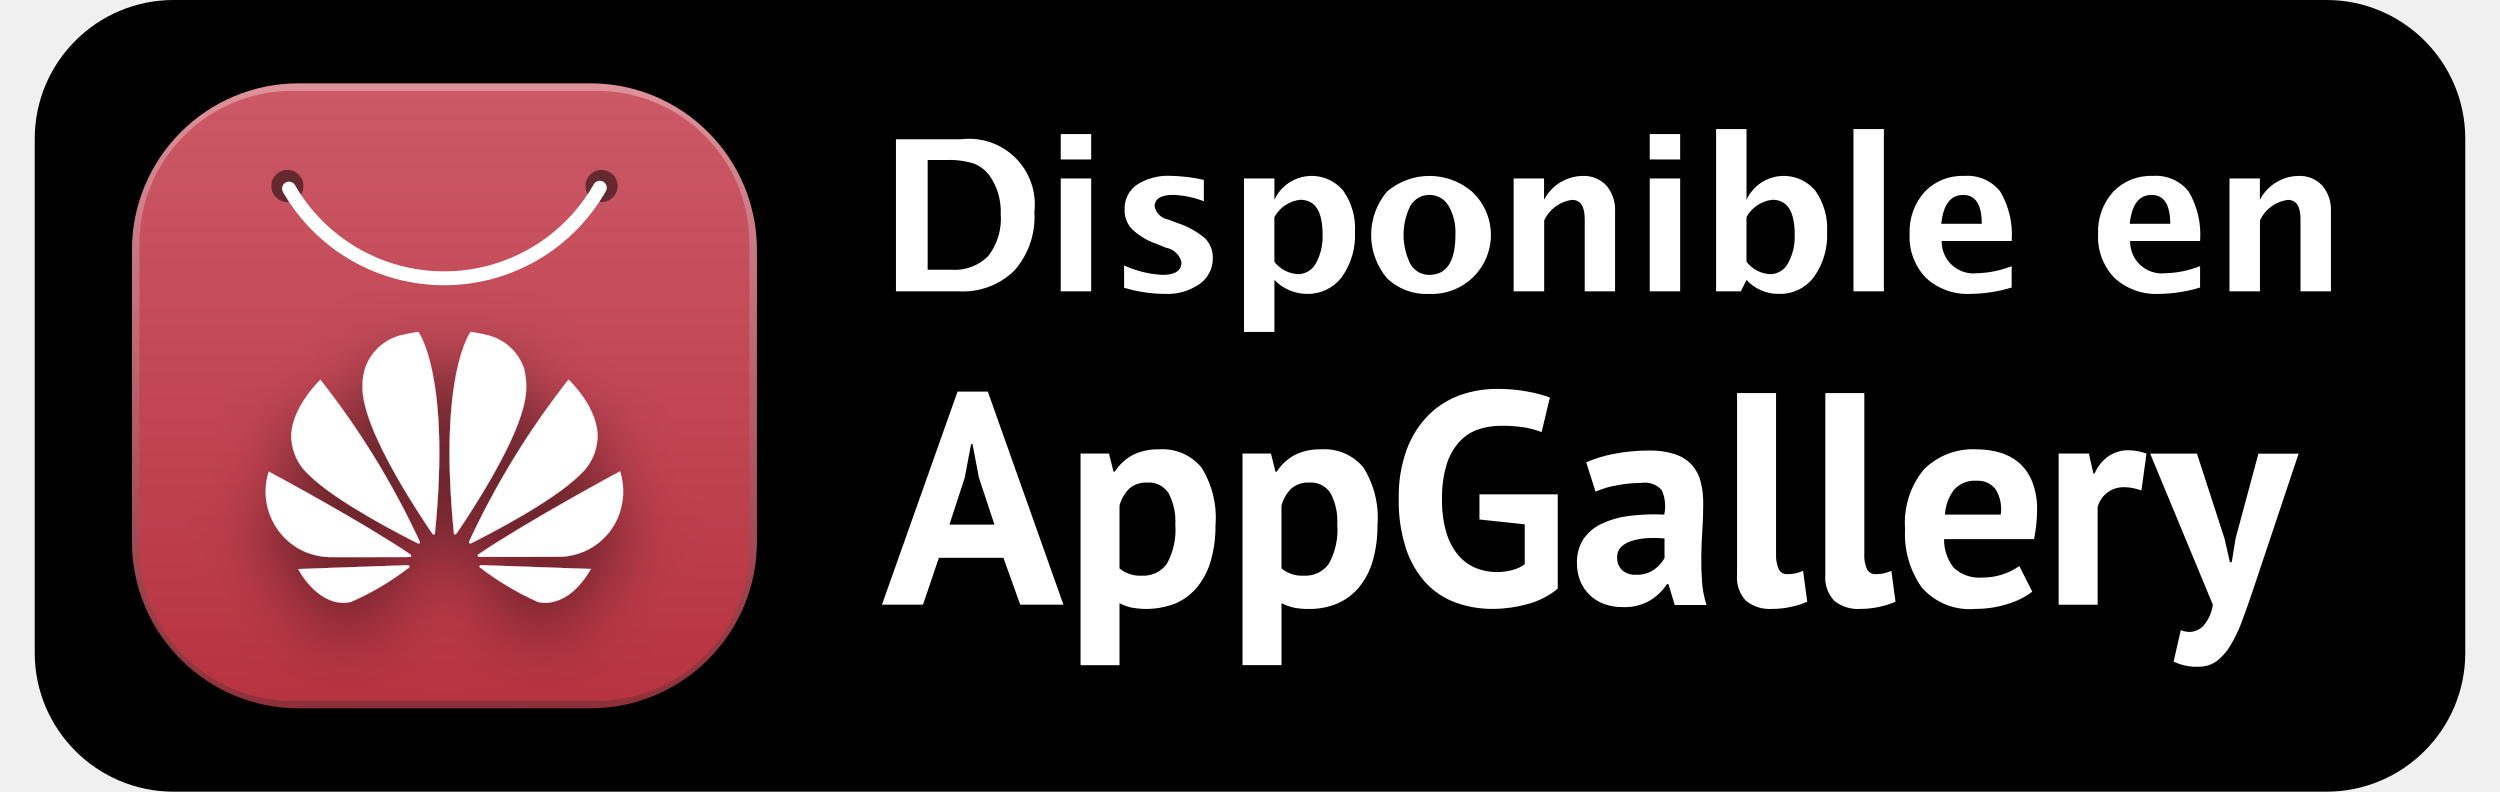
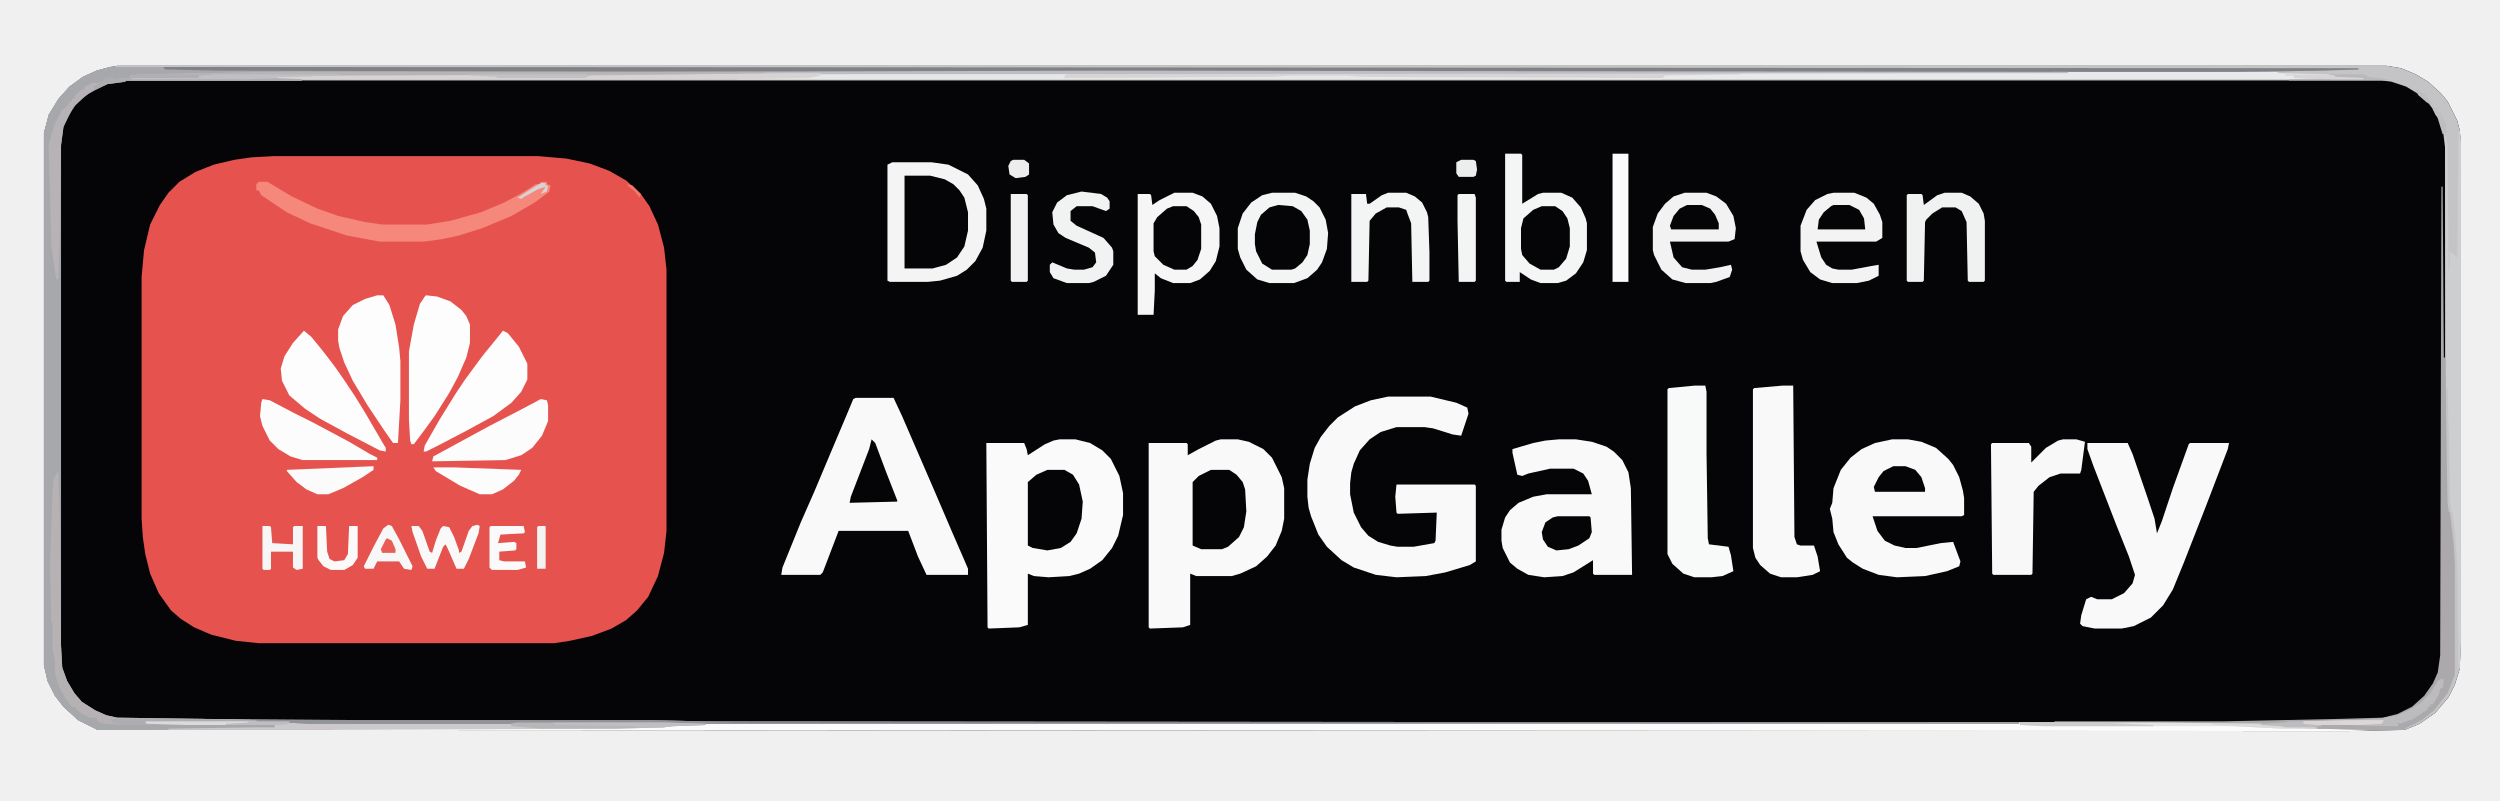
- <svg xmlns="http://www.w3.org/2000/svg" xmlns:xlink="http://www.w3.org/1999/xlink" id="app-gallery-es.svg" width="180" height="57" viewBox="0 0 175 57">
-   <defs>
-     <style>
-       .cls-1 {
-         fill: url(#linear-gradient);
-       }
- 
-       .cls-2, .cls-3, .cls-5, .cls-6 {
-         fill-rule: evenodd;
-       }
- 
-       .cls-2 {
-         fill: url(#linear-gradient-2);
-       }
- 
-       .cls-3, .cls-6 {
-         fill: #fff;
-       }
- 
-       .cls-3 {
-         filter: url(#filter);
-       }
- 
-       .cls-4 {
-         opacity: 0.5;
-       }
- 
-       .cls-5 {
-         fill: none;
-         stroke: #fff;
-         stroke-linecap: round;
-         stroke-width: 1px;
-         filter: url(#filter-2);
-       }
-     </style>
-     <linearGradient id="linear-gradient" x1="29.5" y1="51" x2="29.5" y2="6" gradientUnits="userSpaceOnUse">
-       <stop offset="0" stop-color="#8c2f39" />
-       <stop offset="1" stop-color="#de929a" />
-     </linearGradient>
-     <linearGradient id="linear-gradient-2" x1="717.5" y1="830.469" x2="717.5" y2="786.531" gradientUnits="userSpaceOnUse">
-       <stop offset="0" stop-color="#b73341" />
-       <stop offset="1" stop-color="#cc5966" />
-     </linearGradient>
-     <filter id="filter" x="699" y="800" width="38" height="32" filterUnits="userSpaceOnUse">
-       <feOffset result="offset" dy="2" in="SourceAlpha" />
-       <feGaussianBlur result="blur" stdDeviation="2.449" />
-       <feFlood result="flood" flood-opacity="0.51" />
-       <feComposite result="composite" operator="in" in2="blur" />
-       <feBlend result="blend" in="SourceGraphic" />
-     </filter>
-     <filter id="filter-2" x="700" y="790" width="36" height="19" filterUnits="userSpaceOnUse">
-       <feOffset result="offset" dy="2" in="SourceAlpha" />
-       <feGaussianBlur result="blur" stdDeviation="2.449" />
-       <feFlood result="flood" flood-opacity="0.34" />
-       <feComposite result="composite" operator="in" in2="blur" />
-       <feBlend result="blend" in="SourceGraphic" />
-     </filter>
-   </defs>
-   <rect id="bkg" width="175" height="57" rx="10" ry="10" />
-   <rect id="Rounded_Rectangle_1" data-name="Rounded Rectangle 1" class="cls-1" x="7" y="6" width="45" height="45" rx="12" ry="12" />
-   <path id="Rounded_Rectangle_1_copy" data-name="Rounded Rectangle 1 copy" class="cls-2" d="M706.542,786.542h21.916a11,11,0,0,1,11,11v21.916a11,11,0,0,1-11,11H706.542a11,11,0,0,1-11-11V797.542A11,11,0,0,1,706.542,786.542Z" transform="translate(-688 -780)" />
-   <path id="logo" class="cls-3" d="M715.734,819.022a59.353,59.353,0,0,0-7.166-11.691s-2.253,2.149-2.092,4.3a3.814,3.814,0,0,0,1.3,2.594c1.967,1.927,6.722,4.357,7.827,4.907a0.09,0.09,0,0,0,.106-0.018,0.083,0.083,0,0,0,.02-0.095h0Zm-0.756,1.742a0.111,0.111,0,0,0-.1-0.072v0l-7.915.277c0.858,1.541,2.305,2.736,3.811,2.37a20.112,20.112,0,0,0,4.172-2.472l0,0A0.089,0.089,0,0,0,714.978,820.764Zm0.088-.834h0c-3.477-2.36-10.218-5.98-10.218-5.98a4.723,4.723,0,0,0,2.711,5.821,4.786,4.786,0,0,0,1.514.335c0.12,0.02,4.711,0,5.94,0a0.1,0.1,0,0,0,.079-0.054A0.1,0.1,0,0,0,715.066,819.93Zm0.556-16.039c-0.345.032-1.275,0.246-1.275,0.246a3.68,3.68,0,0,0-2.592,2.457,4.88,4.88,0,0,0,.01,2.526c0.7,3.121,4.143,8.251,4.884,9.328a0.085,0.085,0,0,0,.093.035,0.1,0.1,0,0,0,.075-0.1C717.955,806.93,715.622,803.891,715.622,803.891Zm7.627,2.7a3.684,3.684,0,0,0-2.617-2.457s-0.6-.154-1.245-0.246c0,0-2.346,3.04-1.206,14.5h0a0.093,0.093,0,0,0,.175.044h0c0.757-1.106,4.178-6.207,4.877-9.316A5.316,5.316,0,0,0,723.249,806.594Zm-3.131,14.1a0.117,0.117,0,0,0-.09.062,0.115,0.115,0,0,0,.03.107v0a20.767,20.767,0,0,0,4.162,2.477s2.046,0.7,3.826-2.371l-7.928-.278h0Zm10.033-6.765s-6.729,3.633-10.21,5.991l0,0a0.1,0.1,0,0,0-.042.114,0.118,0.118,0,0,0,.082.062h0c1.245,0,5.962.006,6.082-.015a4.709,4.709,0,0,0,1.361-.316,4.648,4.648,0,0,0,2.549-2.451A4.833,4.833,0,0,0,730.151,813.931Zm-1.628-2.307c0.141-2.229-2.088-4.293-2.088-4.293a59.23,59.23,0,0,0-7.154,11.659h0a0.114,0.114,0,0,0,.024.127,0.1,0.1,0,0,0,.105.009c1.134-.565,5.855-2.981,7.81-4.9A3.839,3.839,0,0,0,728.523,811.624Z" transform="translate(-688 -780)" />
-   <circle id="o" class="cls-4" cx="18.188" cy="13.39" r="1.157" />
-   <circle id="o-2" data-name="o" class="cls-4" cx="40.813" cy="13.39" r="1.157" />
-   <g transform="translate(-688 -780)" style="fill: none; filter: url(#filter-2)">
-     <path id="handle" class="cls-5" d="M728.687,793.515a12.89,12.89,0,0,1-22.378.065" style="stroke: inherit; filter: none; fill: inherit" />
-   </g>
-   <use transform="translate(-688 -780)" xlink:href="#handle" style="stroke: #fff; filter: none; fill: none" />
-   <path id="text-app-gallery" class="cls-6" d="M757.746,820.164H753.1l-1.145,3.373H749l5.443-15.342h2.181l5.443,15.342h-3.11Zm-3.887-2.394H757.1l-1.123-3.394-0.453-2.394h-0.108L754.96,814.4Zm9.437-5.114h2.052l0.324,1.306h0.087a3.6,3.6,0,0,1,1.328-1.219,4.072,4.072,0,0,1,1.868-.391,3.633,3.633,0,0,1,3.045,1.3,6.786,6.786,0,0,1,1.015,4.167,9.042,9.042,0,0,1-.324,2.513,5.312,5.312,0,0,1-.961,1.9,4.2,4.2,0,0,1-1.555,1.2,5.8,5.8,0,0,1-3.207.316,3.815,3.815,0,0,1-.864-0.316v4.461H763.3V812.656Zm4.817,2.089a1.861,1.861,0,0,0-1.285.414,2.7,2.7,0,0,0-.724,1.24v4.526a2.3,2.3,0,0,0,1.6.523,2.07,2.07,0,0,0,1.814-.86,5.076,5.076,0,0,0,.605-2.84,4.3,4.3,0,0,0-.475-2.219A1.658,1.658,0,0,0,768.113,814.745Zm6.846-2.089h2.051l0.324,1.306h0.087a3.6,3.6,0,0,1,1.328-1.219,4.072,4.072,0,0,1,1.868-.391,3.633,3.633,0,0,1,3.045,1.3,6.786,6.786,0,0,1,1.015,4.167,9.042,9.042,0,0,1-.324,2.513,5.312,5.312,0,0,1-.961,1.9,4.2,4.2,0,0,1-1.555,1.2,5.088,5.088,0,0,1-2.105.413,5.144,5.144,0,0,1-1.1-.1,3.815,3.815,0,0,1-.864-0.316v4.461h-2.807V812.656Zm4.816,2.089a1.861,1.861,0,0,0-1.285.414,2.7,2.7,0,0,0-.724,1.24v4.526a2.3,2.3,0,0,0,1.6.523,2.07,2.07,0,0,0,1.814-.86,5.076,5.076,0,0,0,.605-2.84,4.3,4.3,0,0,0-.475-2.219A1.658,1.658,0,0,0,779.775,814.745Zm12.245,0.849h5.637v6.79a5.658,5.658,0,0,1-2.171,1.109,9.357,9.357,0,0,1-2.494.348,7.719,7.719,0,0,1-2.689-.457,5.505,5.505,0,0,1-2.149-1.425,6.785,6.785,0,0,1-1.425-2.47,10.95,10.95,0,0,1-.519-3.568,9.735,9.735,0,0,1,.616-3.667,6.875,6.875,0,0,1,1.62-2.459,6.123,6.123,0,0,1,2.257-1.371,7.882,7.882,0,0,1,2.548-.424,11.822,11.822,0,0,1,2.279.2,10.578,10.578,0,0,1,1.565.414l-0.6,2.5a6.213,6.213,0,0,0-1.21-.337,10.063,10.063,0,0,0-1.706-.12,4.969,4.969,0,0,0-1.706.283,3.3,3.3,0,0,0-1.35.925,4.394,4.394,0,0,0-.885,1.643,8.231,8.231,0,0,0-.314,2.437,8.12,8.12,0,0,0,.3,2.361,4.555,4.555,0,0,0,.842,1.632,3.327,3.327,0,0,0,1.263.947,3.943,3.943,0,0,0,1.545.305,4.3,4.3,0,0,0,1.1-.142,2.5,2.5,0,0,0,.907-0.424v-2.873l-3.261-.348v-1.806Zm7.688-2.307a9.232,9.232,0,0,1,2.052-.62,13.157,13.157,0,0,1,2.484-.228,5.616,5.616,0,0,1,1.879.272,2.855,2.855,0,0,1,1.2.772,2.887,2.887,0,0,1,.626,1.2,6.132,6.132,0,0,1,.184,1.567q0,0.957-.065,1.926t-0.075,1.9q-0.012.936,0.054,1.817a6.883,6.883,0,0,0,.324,1.665h-2.29l-0.453-1.5h-0.108a3.852,3.852,0,0,1-1.2,1.164,3.61,3.61,0,0,1-1.976.49,3.807,3.807,0,0,1-1.36-.229,2.943,2.943,0,0,1-1.037-.652,2.991,2.991,0,0,1-.67-1,3.38,3.38,0,0,1-.237-1.295,3.041,3.041,0,0,1,.443-1.687,3.2,3.2,0,0,1,1.274-1.109,6.288,6.288,0,0,1,1.987-.588,14,14,0,0,1,2.581-.1,2.854,2.854,0,0,0-.173-1.752,1.585,1.585,0,0,0-1.447-.533,9.794,9.794,0,0,0-1.782.174,6.55,6.55,0,0,0-1.544.457Zm3.564,8.095a2.149,2.149,0,0,0,1.339-.38,2.649,2.649,0,0,0,.734-0.816v-1.415a7.833,7.833,0,0,0-1.285-.022,4.747,4.747,0,0,0-1.091.2,1.832,1.832,0,0,0-.755.436,0.973,0.973,0,0,0-.281.718,1.242,1.242,0,0,0,.356.946A1.372,1.372,0,0,0,803.272,821.382Zm10.107-1.5a2.392,2.392,0,0,0,.194,1.11,0.664,0.664,0,0,0,.626.348,2.848,2.848,0,0,0,.508-0.044,3.005,3.005,0,0,0,.615-0.195l0.3,2.219a5.306,5.306,0,0,1-1.058.348,6.178,6.178,0,0,1-1.469.174,2.742,2.742,0,0,1-1.879-.576,2.437,2.437,0,0,1-.648-1.9V808.3h2.808v11.577Zm6.349,0a2.377,2.377,0,0,0,.2,1.11,0.663,0.663,0,0,0,.626.348,2.829,2.829,0,0,0,.507-0.044,3.011,3.011,0,0,0,.616-0.195l0.3,2.219a5.284,5.284,0,0,1-1.058.348,6.172,6.172,0,0,1-1.469.174,2.743,2.743,0,0,1-1.879-.576,2.441,2.441,0,0,1-.647-1.9V808.3h2.807v11.577Zm12.094,2.72a5.48,5.48,0,0,1-1.76.881,7.637,7.637,0,0,1-2.365.359,4.568,4.568,0,0,1-3.822-1.534,6.627,6.627,0,0,1-1.21-4.21,6.056,6.056,0,0,1,1.361-4.309,5.013,5.013,0,0,1,3.822-1.436,5.941,5.941,0,0,1,1.6.217,3.738,3.738,0,0,1,1.383.718,3.538,3.538,0,0,1,.971,1.35,5.316,5.316,0,0,1,.368,2.11c0,0.305-.019.631-0.054,0.98s-0.09.711-.162,1.088h-6.479a3.2,3.2,0,0,0,.7,2.067,2.681,2.681,0,0,0,2.063.7,4.572,4.572,0,0,0,2.656-.827Zm-4.017-7.986a1.959,1.959,0,0,0-1.631.664,3.3,3.3,0,0,0-.637,1.773h4.017a2.756,2.756,0,0,0-.356-1.806A1.583,1.583,0,0,0,827.805,814.615Zm11.878,0.7a3.643,3.643,0,0,0-1.209-.239,1.969,1.969,0,0,0-1.263.4,1.942,1.942,0,0,0-.681,1.034v7.029h-2.807V812.656H835.9l0.324,1.437h0.086a2.968,2.968,0,0,1,.994-1.241,2.508,2.508,0,0,1,1.468-.435,4.078,4.078,0,0,1,1.275.239Zm5.982,3.46,0.389,1.7h0.13l0.281-1.719,1.641-6.093H851l-3.283,9.815q-0.41,1.218-.788,2.23a10.2,10.2,0,0,1-.831,1.752,3.944,3.944,0,0,1-1,1.142,2.15,2.15,0,0,1-1.306.4,3.717,3.717,0,0,1-1.793-.37l0.518-2.263a1.722,1.722,0,0,0,.648.13,1.418,1.418,0,0,0,.961-0.424,2.883,2.883,0,0,0,.7-1.534l-4.514-10.881h3.37Z" transform="translate(-688 -780)" />
-   <path id="text-1" class="cls-6" d="M750.009,800.975v-10.95h4.713a4.728,4.728,0,0,1,5.254,5.246,5.834,5.834,0,0,1-1.436,4.206,5.3,5.3,0,0,1-4.017,1.5h-4.514Zm2.279-1.554h1.7a3.4,3.4,0,0,0,2.682-1,4.443,4.443,0,0,0,.884-3.022,4.54,4.54,0,0,0-.71-2.612,2.585,2.585,0,0,0-1.177-.992,5.684,5.684,0,0,0-2-.273h-1.376v7.894Zm9.585-7.939v-1.827h2.191v1.827h-2.191Zm0,9.493v-8.124h2.191v8.124h-2.191Zm4.562-.259v-1.605a7.472,7.472,0,0,0,2.782.68q1.347,0,1.347-.917a1.378,1.378,0,0,0-1.11-1.036l-0.74-.3a4.805,4.805,0,0,1-1.724-1.051,1.977,1.977,0,0,1-.518-1.391,2.091,2.091,0,0,1,.881-1.794,4.125,4.125,0,0,1,2.463-.64,11.661,11.661,0,0,1,2.361.289v1.539a6.928,6.928,0,0,0-2.183-.459q-1.362,0-1.361.843a1.22,1.22,0,0,0,1.006.94l0.636,0.244a5.846,5.846,0,0,1,1.987,1.1,1.928,1.928,0,0,1,.559,1.428,2.222,2.222,0,0,1-.951,1.861,4.015,4.015,0,0,1-2.475.714A10.353,10.353,0,0,1,766.435,800.716Zm8.632,3.182V792.851h2.19v1.532a2.955,2.955,0,0,1,4.961-.644,4.672,4.672,0,0,1,.84,2.952,5.154,5.154,0,0,1-.947,3.256,3.055,3.055,0,0,1-2.538,1.213,3.249,3.249,0,0,1-2.316-1.006V803.9h-2.19Zm2.19-5.046a2.3,2.3,0,0,0,1.7.888,1.458,1.458,0,0,0,1.287-.781,3.936,3.936,0,0,0,.481-2.083q0-2.493-1.606-2.493a2.428,2.428,0,0,0-1.864,1.25v3.219Zm11.11,2.308a4.027,4.027,0,0,1-3.023-1.15,4.841,4.841,0,0,1,.008-6.205,4.708,4.708,0,0,1,6.141,0A4.251,4.251,0,0,1,788.367,801.16Zm0.037-1.369q1.887,0,1.887-2.893a3.812,3.812,0,0,0-.5-2.094,1.6,1.6,0,0,0-2.738,0,4.7,4.7,0,0,0,0,4.21A1.531,1.531,0,0,0,788.4,799.791Zm6.078,1.184v-8.124h2.19v1.532a3.184,3.184,0,0,1,2.768-1.717,2.207,2.207,0,0,1,1.716.688,2.681,2.681,0,0,1,.629,1.879v5.742H799.6v-5.2q0-1.385-.918-1.384a2.6,2.6,0,0,0-2,1.472v5.113h-2.19Zm9.8-9.493v-1.827h2.19v1.827h-2.19Zm0,9.493v-8.124h2.19v8.124h-2.19Zm4.777,0V789.292h2.19v5.091a2.955,2.955,0,0,1,4.961-.644,4.672,4.672,0,0,1,.84,2.952,5.156,5.156,0,0,1-.947,3.252,3.042,3.042,0,0,1-2.531,1.217,3.1,3.1,0,0,1-2.323-1.006l-0.407.821h-1.783Zm2.19-2.123a2.3,2.3,0,0,0,1.7.888,1.457,1.457,0,0,0,1.287-.781,3.936,3.936,0,0,0,.481-2.083q0-2.493-1.605-2.493a2.43,2.43,0,0,0-1.865,1.25v3.219Zm7.7,2.123V789.292h2.19v11.683h-2.19Zm11.391-.274a10.5,10.5,0,0,1-2.96.459,4.389,4.389,0,0,1-3.211-1.154,4.215,4.215,0,0,1-1.176-3.152,4.263,4.263,0,0,1,1.076-3.037,3.714,3.714,0,0,1,2.845-1.151,3.009,3.009,0,0,1,2.605,1.125,6.1,6.1,0,0,1,.821,3.559H825.3a2.291,2.291,0,0,0,2.553,2.323,7.261,7.261,0,0,0,2.486-.511V800.7Zm-5.068-4.587h2.915q0-2.079-1.34-2.079Q825.486,794.035,825.271,796.114Zm18.638,4.587a10.5,10.5,0,0,1-2.959.459,4.387,4.387,0,0,1-3.211-1.154,4.212,4.212,0,0,1-1.177-3.152,4.264,4.264,0,0,1,1.077-3.037,3.712,3.712,0,0,1,2.845-1.151,3.007,3.007,0,0,1,2.6,1.125,6.1,6.1,0,0,1,.821,3.559h-5.038a2.29,2.29,0,0,0,2.552,2.323,7.261,7.261,0,0,0,2.486-.511V800.7Zm-5.068-4.587h2.915q0-2.079-1.339-2.079Q839.055,794.035,838.841,796.114Zm7.181,4.861v-8.124h2.19v1.532a3.182,3.182,0,0,1,2.767-1.717,2.208,2.208,0,0,1,1.717.688,2.681,2.681,0,0,1,.629,1.879v5.742h-2.19v-5.2q0-1.385-.918-1.384a2.6,2.6,0,0,0-2,1.472v5.113h-2.19Z" transform="translate(-688 -780)" />
+ <svg xmlns="http://www.w3.org/2000/svg" version="1.1" viewBox="0 0 2048 606" width="178" height="57">
+   <path transform="translate(96,29)" d="m0 0h1859l12 2 12 5 10 6 10 9 6 7 8 16 2 8 1 10v408l-1 23-4 13-5 10-11 13-13 9-12 5-47 1-1843-1-16-8-12-11-7-9-6-12-3-13v-436l4-15 8-13 9-10 11-8 11-5 11-3z" fill="#050507" />
+   <path transform="translate(224,103)" d="m0 0h217l23 2 19 4 16 6 14 8 12 11 7 10 7 15 5 19 2 18v214l-2 18-5 19-8 17-9 11-9 8-12 7-16 6-18 4-13 2h-242l-19-2-20-5-14-6-11-7-8-7-10-14-7-16-4-16-2-14-1-15v-198l2-22 5-21 8-16 7-10 9-9 13-8 15-6 17-4 14-2z" fill="#E6534F" />
+   <path transform="translate(96,29)" d="m0 0h1859l12 2 12 5 10 6 10 9 6 7 8 16 2 8 1 10v408l-1 23-4 13-5 10-11 13-13 9-12 5-47 1-1843-1-16-8-12-11-7-9-6-12-3-13v-436l4-15 8-13 9-10 11-8 11-5 11-3zm7 12-15 2-16 8-10 9-6 8-5 11-2 15v410l1 18 4 11 6 10 7 8 11 7 9 4 9 2 69 1 130 1h235l45 1h1250l95-2 35-1 12-3 12-6 10-9 7-9 5-11 2-14v-416l-2-16-4-10-8-11-8-7-10-6-12-4-8-1z" fill="#C4C3C5" />
+   <path transform="translate(90,30)" d="m0 0 1842 1v1l-33 1-64 1h-938l-384 1h-283l-123 2v2l-8 1 4 2-15 2-16 8-10 9-6 9-4 9-2 15v410l1 18 4 11 6 10 6 7 11 7 9 4 9 2 69 1 130 1h235l45 1 1079 1v1l-1076 1-27 1-8 1-38 1-232 1h-193l-16-8-12-11-7-9-6-12-3-13v-436l4-15 8-13 9-10 11-8 11-5z" fill="#A7A8AB" />
+   <path transform="translate(1e3 335)" d="m0 0h14l9 2 12 6 7 7 8 16 2 9v25l-2 10-5 12-7 9-9 8-13 6-7 2h-29l-5-2v42l-6 2-27 1-1-1v-151h31l1 1v9l9-5 14-7z" fill="#F8F9F8" />
+   <path transform="translate(868,335)" d="m0 0h13l12 3 10 6 7 7 7 14 3 14v18l-4 17-5 10-8 10-10 7-9 4-8 2-17 1-12-1-5-2v42l-7 2-25 1-1-1-1-151h31l2 5 1 5 14-9 7-3z" fill="#F9FAF9" />
+   <path transform="translate(701,301)" d="m0 0h31l7 15 26 60 15 35 10 23 3 7v5h-34l-7-15-8-21h-57l-13 34-2 2h-32l1-6 15-37 11-25 16-38 11-26 5-12z" fill="#F9F9F9" />
+   <path transform="translate(1137,300)" d="m0 0h35l21 5 9 4 1 5-6 18-7-1-16-5-7-1h-23l-13 4-9 6-8 9-5 11-2 7-1 9v9l3 15 6 12 6 7 8 5 10 3 6 1h13l17-3 1-2 1-23-32 1-1-1-1-13 1-10h64l1 1v62l-5 3-20 6-16 3-24 1-17-2-18-6-10-6-12-11-7-10-6-15-2-7-1-9v-14l2-13 4-13 5-9 7-9 7-7 14-9 13-5z" fill="#F8F9F8" />
+   <path transform="translate(1277,335)" d="m0 0h14l13 2 12 4 6 4 7 7 5 10 2 13 1 71h-31l-1-1v-11l-16 10-9 3-15 1-13-2-9-5-6-5-6-12-1-6v-9l3-10 4-6 7-6 12-5 11-2h37l-3-11-4-6-8-4h-19l-18 4-5 2-4-1-4-18v-3l17-5 10-2z" fill="#F9F9F9" />
+   <path transform="translate(1550,335)" d="m0 0h13l11 2 12 5 10 9 4 5 5 10 3 11 1 6v14l-2 1h-73l4 12 6 8 8 4 9 2h9l20-4 10-1 6 16-1 4-10 4-18 4-23 1-15-2-13-5-8-5-5-4-7-11-4-10-1-11-2-8 2-5 1-12 6-15 8-10 9-7 11-5z" fill="#F8F9F8" />
+   <path transform="translate(1710,338)" d="m0 0h33l4 9 12 35 6 18 2 12 4-10 9-27 13-36 1-1h32l-1 5-18 47-18 46-9 22-8 13-10 10-14 7-10 2h-22l-10-2-2-2 1-7 4-13 4-2 5 2h12l10-5 7-8 2-7-5-15-10-25-19-49-5-14z" fill="#F8F9F8" />
+   <path transform="translate(1654,567)" d="m0 0h116l82 1 16 1 5 1 25 1 45 1v1l-20 1-1650-1v-1l232-1 38-1 8-1 27-1z" fill="#FBFCFB" />
+   <path transform="translate(731,108)" d="m0 0h32l14 2 16 8 8 9 5 11 2 8v18l-3 14-6 11-7 7-8 5-14 4-10 1h-31l-2-1v-95z" fill="#F4F4F4" />
+   <path transform="translate(1460,291)" d="m0 0h9l1 124 2 6 3 1h11l3 9 2 12-6 3-13 2h-13l-9-3-8-7-4-6-2-8v-130l1-1z" fill="#F8F9F8" />
+   <path transform="translate(1388,291)" d="m0 0h9l1 5v51l1 69 1 5 16 2 2 7 2 13-9 4-9 1h-14l-9-3-9-8-4-8v-135l1-1z" fill="#F8F9F9" />
+   <path transform="translate(1233,101)" d="m0 0h13l1 1v40l13-8 4-1h15l9 4 7 8 4 9 1 4v22l-3 10-6 9-8 6-7 2h-14l-8-3-9-6v8h-11l-1-1z" fill="#F4F5F5" />
+   <path transform="translate(962,133)" d="m0 0h15l8 3 7 6 5 10 2 10v15l-3 12-5 8-8 7-8 3h-14l-10-4-5-4v14l-1 20h-13v-99h10l1 1 1 8 6-4z" fill="#F5F6F5" />
+   <path transform="translate(134,30)" d="m0 0 1798 1v1l-33 1-64 1h-1189l-468-1-43-1z" fill="#818288" />
+   <path transform="translate(1690,335)" d="m0 0h11l7 2-3 23-1 3h-16l-9 3-9 7-4 5-1 67-1 1h-31l-1-1-1-106 1-1h30l2 3v13l12-12 10-6z" fill="#F7F8F7" />
+   <path transform="translate(1042,133)" d="m0 0h19l9 3 6 4 5 5 5 10 2 11-1 13-4 11-4 6-8 7-11 4h-20l-10-3-9-8-5-10-2-7v-17l4-12 7-9 9-6z" fill="#F3F4F4" />
+   <path transform="translate(1694,34)" d="m0 0h171l2 1 40 1 6 1v1l23 1v1h-1332v-1l58-1 10-2h202l-2 1v2l171-1 16-1h44l11 1h248v-2l63-1z" fill="#E8E9EA" />
+   <path transform="translate(309,217)" d="m0 0h5l5 8 5 16 3 19 1 11v32l-2 35h-4l-7-10-14-21-12-20-7-15-4-12-1-6v-9l4-11 8-9 10-5z" fill="#FCFDFC" />
+   <path transform="translate(349,217)" d="m0 0 9 1 11 4 9 7 4 5 3 7v15l-3 12-7 16-7 13-12 19-8 11-9 12h-2l-1-3-1-17v-56l4-22 5-17 4-6z" fill="#FCFDFC" />
+   <path transform="translate(2e3 128)" d="m0 0h1l1 140h1l2 118 1 8 1 1 3 25 1 18v90l-6 15-11 14-10 8-14 7-3 1h-27l-45-1-25-1-5-1-16-1-166-2v-1h139l95-2 35-1 12-3 12-6 10-9 7-10 4-9 2-14z" fill="#ACA9AC" />
+   <path transform="translate(648,35)" d="m0 0h777v1l-61 1-2 2h-252l-7-1h-49l-19 1h-163v-2h-200l-10 2-58 1h-400v-1l17-1v-1l57-1h107l71 1v1h26v-1z" fill="#D8D3D5" />
+   <path transform="translate(741,119)" d="m0 0h21l12 3 7 4 5 5 4 6 3 12v15l-3 13-6 9-9 6-11 3h-23z" fill="#050507" />
+   <path transform="translate(249,246)" d="m0 0 6 5 9 11 10 13 7 10 10 15 8 13 14 24 3 5v3l-5-1-27-14-22-12-12-8-13-11-6-12-1-10 3-10 7-11z" fill="#FCFDFC" />
+   <path transform="translate(412,246)" d="m0 0 4 2 9 11 7 14v13l-5 10-8 9-15 11-22 12-23 12-10 5h-2l1-5 12-21 13-21 8-12 14-19 13-16z" fill="#FCFDFC" />
+   <path transform="translate(1502,133)" d="m0 0h17l10 4 6 5 5 9 2 6v13l-5 3h-49l4 13 4 6 5 3 5 1h11l16-3 6-1v9l-8 4-10 2h-20l-10-3-8-6-6-10-2-7v-21l5-13 7-8 10-5z" fill="#F2F3F2" />
+   <path transform="translate(1380,133)" d="m0 0h18l8 3 8 6 6 10 2 10-1 9-5 2h-48l3 13 7 8 8 2h11l12-2 9-2 1 4-2 6-11 4-5 1h-20l-11-3-9-8-6-12-1-4v-19l4-11 6-8 7-6z" fill="#F2F2F2" />
+   <path transform="translate(212,124)" d="m0 0h7l20 12 21 10 17 6 22 5 14 2h37l19-3 25-7 19-8 15-8 11-7h4v-2h5v2l3 1-1 5-12 9-19 11-24 10-19 6-14 3-15 2h-36l-27-5-30-10-19-9-21-14-2-4h-2v-5z" fill="#F6887B" />
+   <path transform="translate(897,33)" d="m0 0h57l740 1v1l-1046 1-90 1-55 1v1h-96v-1l-22-1h-107l-51 1v1l20 1v1h-151l3-2h8v-2l10-1 113-2h287z" fill="#BDBEC1" />
+   <path transform="translate(2014,82)" d="m0 0h1l1 10v408l-1 23h-1l-1-85-2-29-2-14-1-1-1-8-1-57-1-36h-1l-1-165v-41h1l1 7 1 106 1-11v-8l6 5z" fill="#CDCED0" />
+   <path transform="translate(858,360)" d="m0 0h14l7 4 5 8 3 14-1 14-4 12-5 7-8 5-11 2-12-2-4-2v-52l7-6z" fill="#050507" />
+   <path transform="translate(992,360)" d="m0 0h15l6 4 5 6 2 6 1 18-2 13-4 8-9 8-5 2h-17l-7-3v-52l5-5z" fill="#050507" />
+   <path transform="translate(1593,133)" d="m0 0h14l7 3 7 6 4 8 1 6v49l-1 1h-12l-1-1-1-48-4-9-5-3h-11l-8 5-5 5-1 2-1 48-1 1h-12l-1-1v-70l1-1h11l1 1 1 8 11-8z" fill="#F0F1F1" />
+   <path transform="translate(1137,133)" d="m0 0h15l7 3 6 5 4 8 1 4 1 29v23l-1 1h-13l-1-48-3-8-1-3-6-2h-10l-9 5-5 6-1 49-1 1h-13v-72h12l1 8h2l10-7z" fill="#F3F4F4" />
+   <path transform="translate(443,302)" d="m0 0 5 1 1 4v13l-5 12-8 10-9 6-13 4-60 1 1-4 46-25 27-14z" fill="#FBFCFB" />
+   <path transform="translate(215,302)" d="m0 0 6 1 19 10 16 8 30 16 17 10 6 3v2h-61l-10-3-10-6-7-7-6-12-2-8 1-11z" fill="#FCFCFC" />
+   <path transform="translate(1047,143)" d="m0 0 12 1 7 4 5 7 2 9v11l-2 9-4 6-6 5-3 1h-16l-8-5-5-10-1-6v-8l2-10 3-6 7-6z" fill="#050507" />
+   <path transform="translate(119,566)" d="m0 0h118l18 1h290l33 1v1l-27 1-8 1-38 1-232 1h-135v-1l66-1h21v-2h-72l-33-1z" fill="#CBC9CB" />
+   <path transform="translate(210,565)" d="m0 0h320l45 1 1079 1v1h-1399l-45-2z" fill="#86878C" />
+   <path transform="translate(886,132)" d="m0 0 16 2 5 3 2 3v6l-3 2-11-4h-13l-5 4v8l5 4 22 10 7 8 1 3v11l-6 9-10 5-4 1h-18l-11-4-3-5v-6l2-2 12 5 6 1h8l7-2 3-4-1-8-5-4-19-8-6-4-4-7-1-10 4-8 8-6z" fill="#F1F2F2" />
+   <path transform="translate(1263,144)" d="m0 0h11l6 4 4 6 2 8v15l-3 10-6 7-4 2h-11l-9-5-6-7-1-5v-17l2-8 8-7z" fill="#050507" />
+   <path transform="translate(961,144)" d="m0 0h11l6 4 4 5 2 6v20l-3 9-4 5-5 3h-10l-9-4-7-7-1-4v-23l3-5 8-7z" fill="#050507" />
+   <path transform="translate(47,362)" d="m0 0h1l1 43 1 99 1 18 4 11 6 10 6 7 11 7 9 4 9 2 69 1 45 1v1l-90 1 33 1v1h-52l-16-1-5-2-1-3h-5l-7-3-6-6h-2l-6-8-4-7-2-6-2-7v-9l-2-11v-20l-1-2-1-45 2-61 1-11z" fill="#B6B2B4" />
+   <path transform="translate(672,36)" d="m0 0h202l-2 1v2l171-1 16-1h44l11 1 247 1v1h-757v-1l58-1z" fill="#E6E7E8" />
+   <path transform="translate(648,35)" d="m0 0h24v2l-10 2-58 1h-400v-1l17-1v-1l57-1h107l71 1v1h26v-1z" fill="#D7D2D4" />
+   <path transform="translate(1321,101)" d="m0 0h13v105h-13z" fill="#FAFBFA" />
+   <path transform="translate(230,34)" d="m0 0h396v1l-82 1-266 1-51 1v1l20 1v1h-151l3-2h8v-2l10-1z" fill="#B8B4B6" />
+   <path transform="translate(84,40)" d="m0 0m-1 1m-1 1m-6 1h6l-3 3h-2v3l-9 6-8 8-8 16-2 15-1 74-1 35-2 1-4-28-2-75v-8l5-17 4-7 1-3 5-4 2-4h2v-2h2v-2l5-5 3-1v-2z" fill="#B6B2B5" />
+   <path transform="translate(828,134)" d="m0 0h13l1 1v70l-1 1h-12l-1-1z" fill="#F1F2F1" />
+   <path transform="translate(714,335)" d="m0 0 3 3 9 24 9 23v1l-39 1 1-5 15-39z" fill="#050507" />
+   <path transform="translate(1195,134)" d="m0 0h13l1 3v68l-1 1h-13l-1-50v-21z" fill="#F3F4F4" />
+   <path transform="translate(306,357)" d="m0 0v3l-9 6-16 9-12 5h-9l-9-4-8-6-8-9v-1z" fill="#FAFBFA" />
+   <path transform="translate(355,358)" d="m0 0h18l54 2-2 4-4 5-9 7-9 4h-10l-16-7-20-12z" fill="#FBFCFB" />
+   <path transform="translate(1276,398)" d="m0 0h26l1 1 1 12-2 5-9 6-8 3-10 1-7-3-4-6-1-6 3-8 6-4z" fill="#050507" />
+   <path transform="translate(391,405)" d="m0 0 2 1-1 6-8 21-4 8h-6l-7-16-2-4-2 2-7 18h-6l-5-10-7-20-1-5h6l3 4 6 17 2 1 3-10 4-10 2-2 5 1 4 8 4 11v2l2-1 6-17 3-4z" fill="#F8F9F8" />
+   <path transform="translate(210,565)" d="m0 0h320l45 1 24 1v1h-344l-45-2z" fill="#939498" />
+   <path transform="translate(1551,357)" d="m0 0h10l8 3 5 6 3 9v3h-41l-1-4 4-8 4-5z" fill="#050507" />
+   <path transform="translate(318,405)" d="m0 0 3 1 6 11 11 22-1 3-6-1-4-6h-18l-3 6h-7l-1-2 8-16 8-15z" fill="#F7F7F7" />
+   <path transform="translate(1382,143)" d="m0 0h12l7 3 4 5 3 7v5h-39l-1-3 3-8 5-6z" fill="#050507" />
+   <path transform="translate(1502,143)" d="m0 0h13l8 4 4 7 1 9h-39l1-8 4-6 6-5z" fill="#050507" />
+   <path transform="translate(215,406)" d="m0 0h6l1 1 1 13 17 1v-14l1-1h7v35l-5 1-3-2v-13h-18v14l-1 1h-5l-1-1z" fill="#F6F6F6" />
+   <path transform="translate(2e3 531)" d="m0 0 2 1-1 7h-2l-1 5-5 8h-2v2h-2v2l-12 8-11 4-2-1 1 3h-35l-33-1-10-1v-2l39-1 22-1 16-3 11-5 9-6 7-7 6-10z" fill="#BCBCBF" />
+   <path transform="translate(402,406)" d="m0 0h27l1 5-1 1-19 1-2 7 13-1 2 1v5l-1 1-13 1v7l4 1h17l1 5-7 2h-21l-2-2v-33z" fill="#F9FAF9" />
+   <path transform="translate(423,567)" d="m0 0h122l33 1v1l-27 1-8 1-38 1h-62l-24-2-1-2z" fill="#B9B6B8" />
+   <path transform="translate(260,406)" d="m0 0h7l1 21 2 6 4 2 8-1 3-5 1-23h7v26l-4 6-7 4h-11l-6-3-4-5-1-2z" fill="#FAFAF9" />
+   <path transform="translate(1654,567)" d="m0 0h116l82 1 16 1 5 1 25 1v1h-29l-39-2h-156l-19-1z" fill="#E4E5E6" />
+   <path transform="translate(113,36)" d="m0 0h60v1h-10v2l84 1v1h-151l3-2h8v-2z" fill="#B1AFB2" />
+   <path transform="translate(178,36)" d="m0 0h100v1l-51 1v1l-23 1h-96v-1h55v-2z" fill="#BFC0C3" />
+   <path transform="translate(1876,566)" d="m0 0h11v2h14l47 2 23 1-1 2h-27l-45-1-25-1-5-1-16-1v-1l18-1z" fill="#ABABAE" />
+   <path transform="translate(90,564)" d="m0 0h75l45 1v1l-90 1 33 1v1h-52l-9-2z" fill="#AEAEB2" />
+   <path transform="translate(453,567)" d="m0 0h92l33 1v1l-27 1-8 1h-22v-1l-65-1z" fill="#BEBFC2" />
+   <path transform="translate(441,406)" d="m0 0h6v35h-7v-34z" fill="#F3F2F2" />
+   <path transform="translate(1654,567)" d="m0 0h67l43 2v1h-90l-19-1z" fill="#CFCCCE" />
+   <path transform="translate(119,566)" d="m0 0h84l15 1v1l-33 1h-32l-33-1z" fill="#DCD9DA" />
+   <path transform="translate(1197,106)" d="m0 0h10l2 1 1 7-1 5-2 1h-12l-2-3v-9z" fill="#ECEDED" />
+   <path transform="translate(830,106)" d="m0 0h9l4 3v9l-3 2-8 1-5-3-1-7 2-4z" fill="#EDEDED" />
+   <path transform="translate(385,36)" d="m0 0h96v2l-2 1h-72v-1l-22-1z" fill="#C2C2C5" />
+   <path transform="translate(1926,565)" d="m0 0h27l-2 3-18 1h-36l-10-1v-2z" fill="#DBD7D9" />
+   <path transform="translate(1907,36)" d="m0 0h30l3 2 16 2v1h-81v-1l36-1z" fill="#B9B9BC" />
+   <path transform="translate(1813,568)" d="m0 0h39l16 1 5 1 25 1v1h-29l-56-3z" fill="#DDDADB" />
+   <path transform="translate(1876,566)" d="m0 0h11v2h14l1 2-11 1h-18l-5-1-16-1v-1l18-1z" fill="#BDBCBF" />
+   <path transform="translate(1872,36)" d="m0 0h35l6 1v1l23 1v1h-26l-31-1v-2h-7z" fill="#D8D3D5" />
+   <path transform="translate(203,566)" d="m0 0h34v2l-6 1h-46v-1l18-1z" fill="#BEBEC1" />
+   <path transform="translate(317,416)" d="m0 0 4 2 3 7v3h-11l-1-3 4-8z" fill="#E95D57" />
+   <path transform="translate(1993,63)" d="m0 0 4 1v3h2l4 8 1 1v8l-3 1-4-13-4-7z" fill="#BEBDC0" />
+   <path transform="translate(443,125)" d="m0 0h4v2h2l-1 5-5 2 4-6-6 2-11 6-3 2-3-1 11-7z" fill="#D7D2D4" />
+   <path transform="translate(90,38)" d="m0 0 6 2 7 1v1l-15 2-9 4h-2v-2l6-4 3-3z" fill="#AEACAF" />
+   <path transform="translate(1887,566)" d="m0 0h18l11 1 1 2h-20l-10-1z" fill="#D8D3D5" />
+   <path transform="translate(1979,48)" d="m0 0 7 4 6 7v2l-4-2-7-6z" fill="#BEBDC0" />
+   <path transform="translate(1993,63)" d="m0 0 4 1v3h2l2 4-1 3-5-5z" fill="#C0BFC2" />
+   <path transform="translate(514,126)" d="m0 0 4 1 7 7-1 3-4-5-6-5z" fill="#F1766C" />
</svg>
